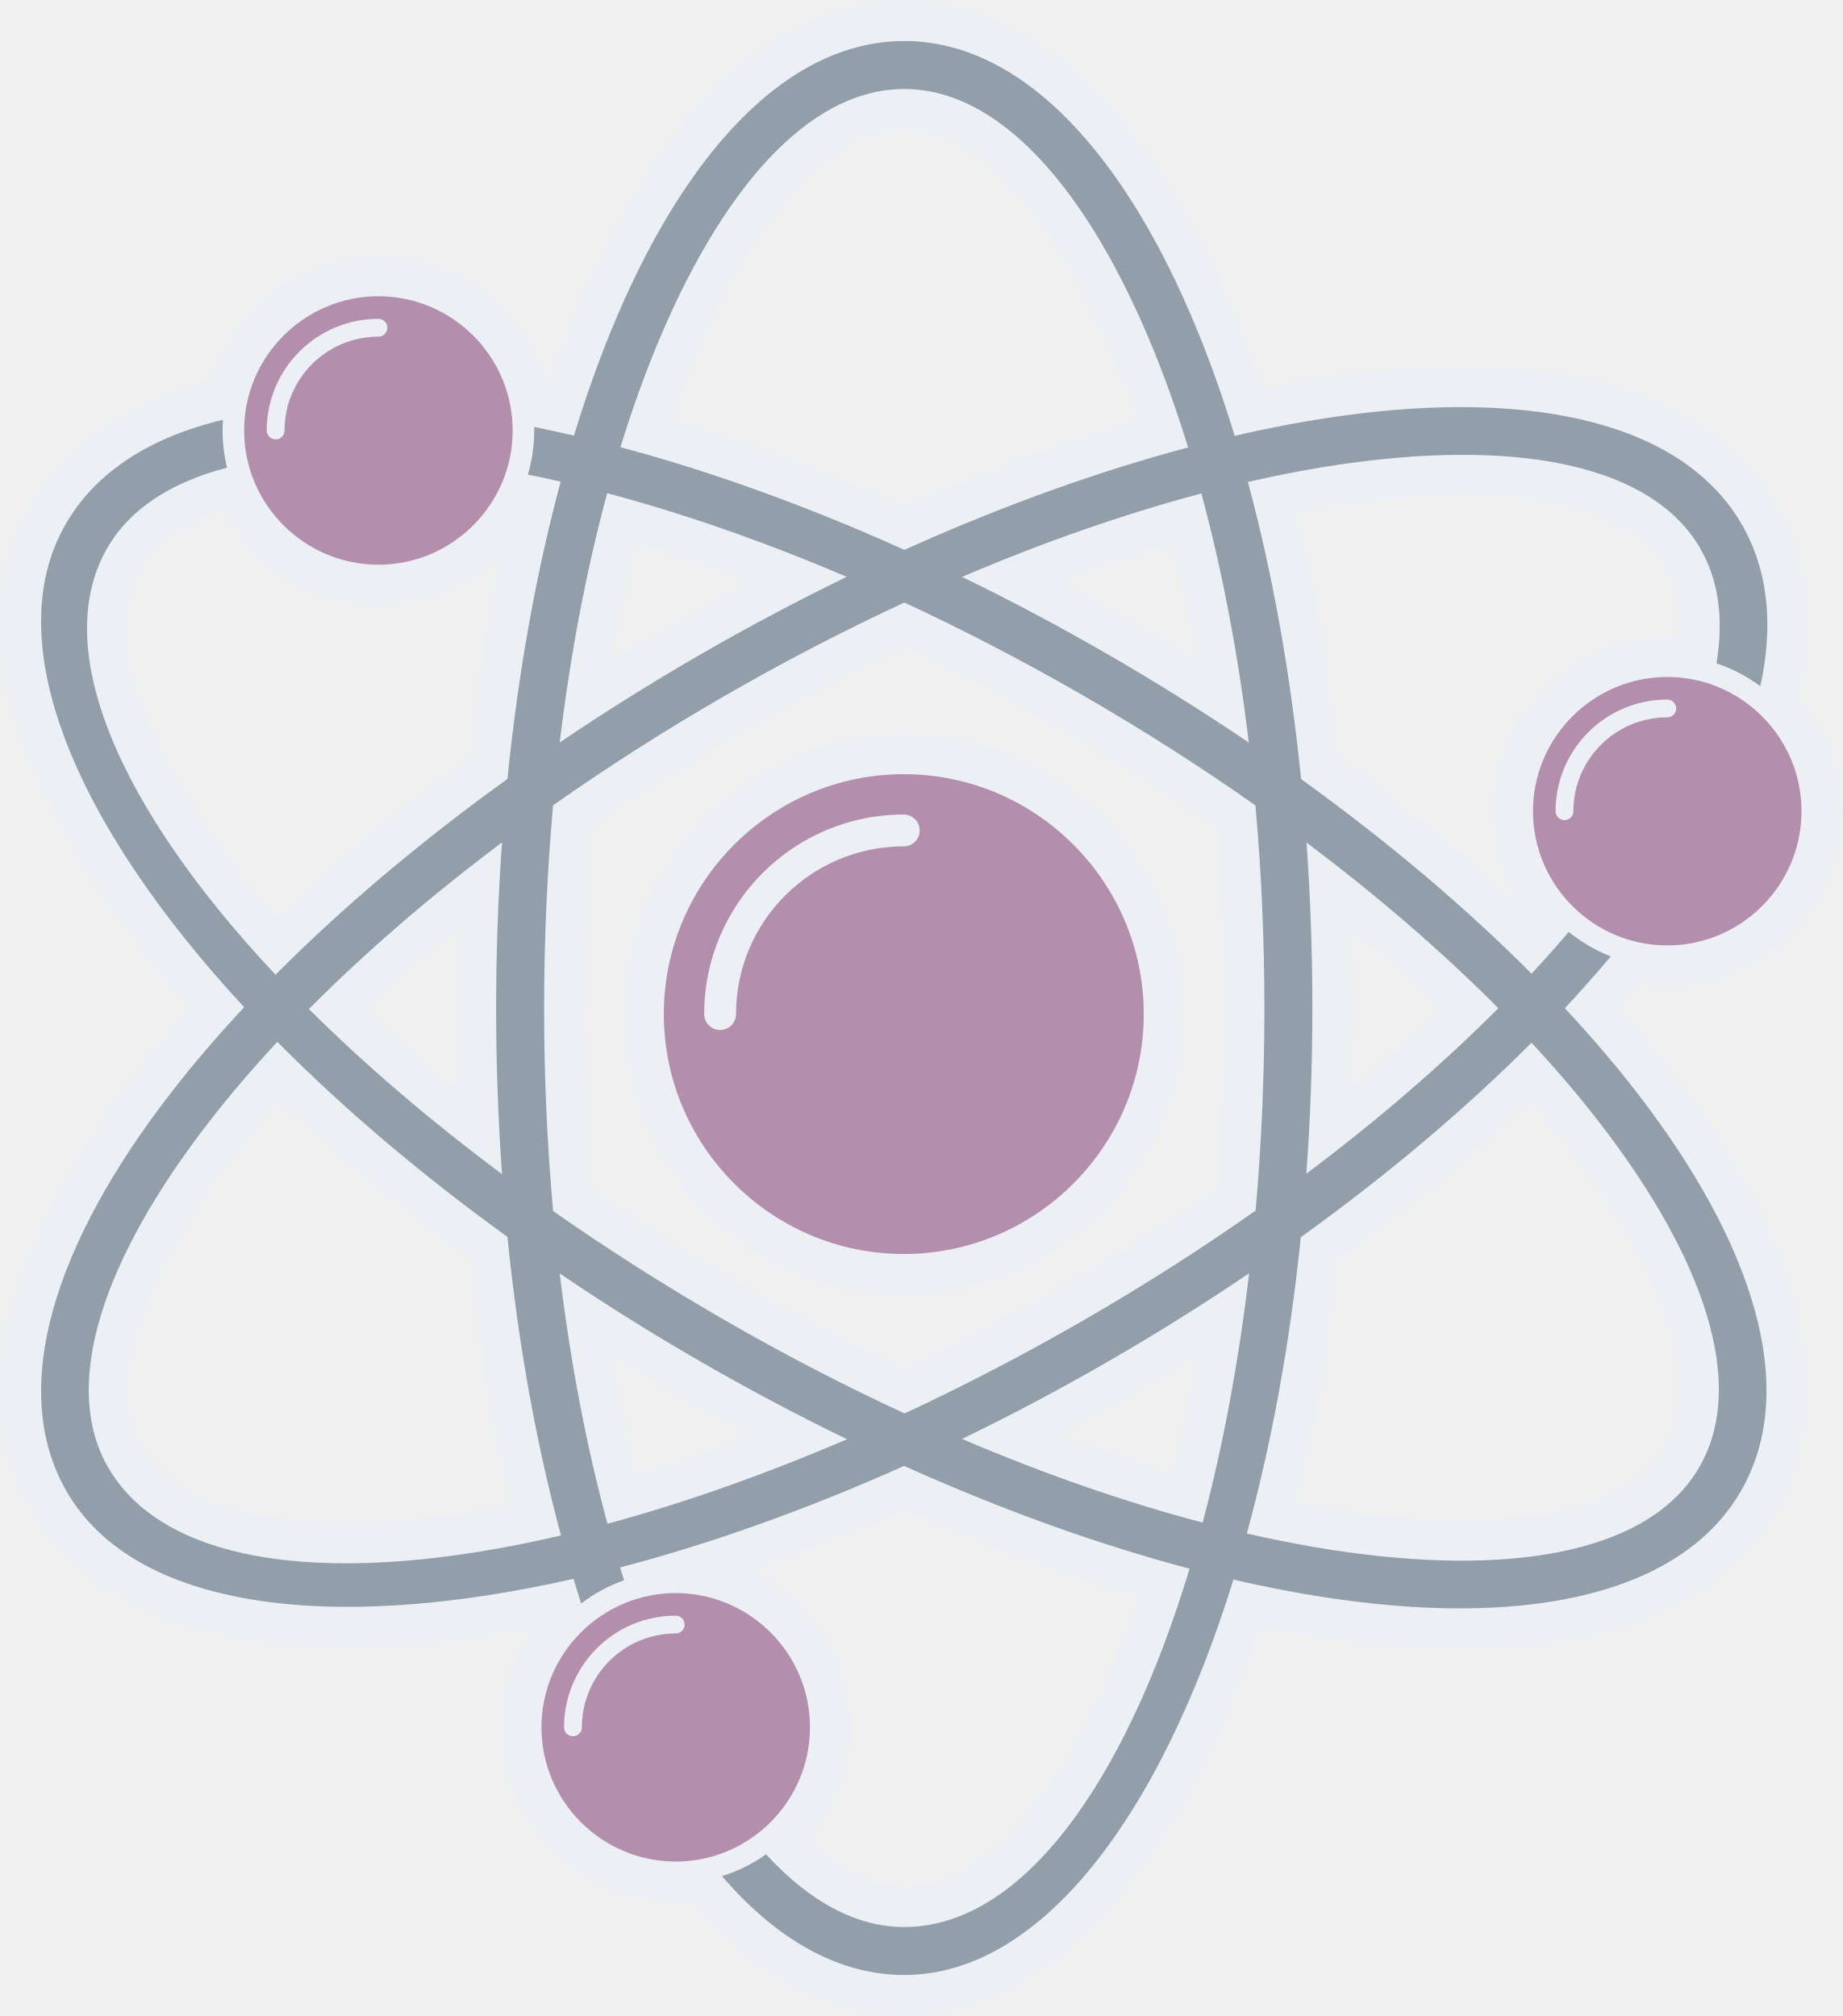
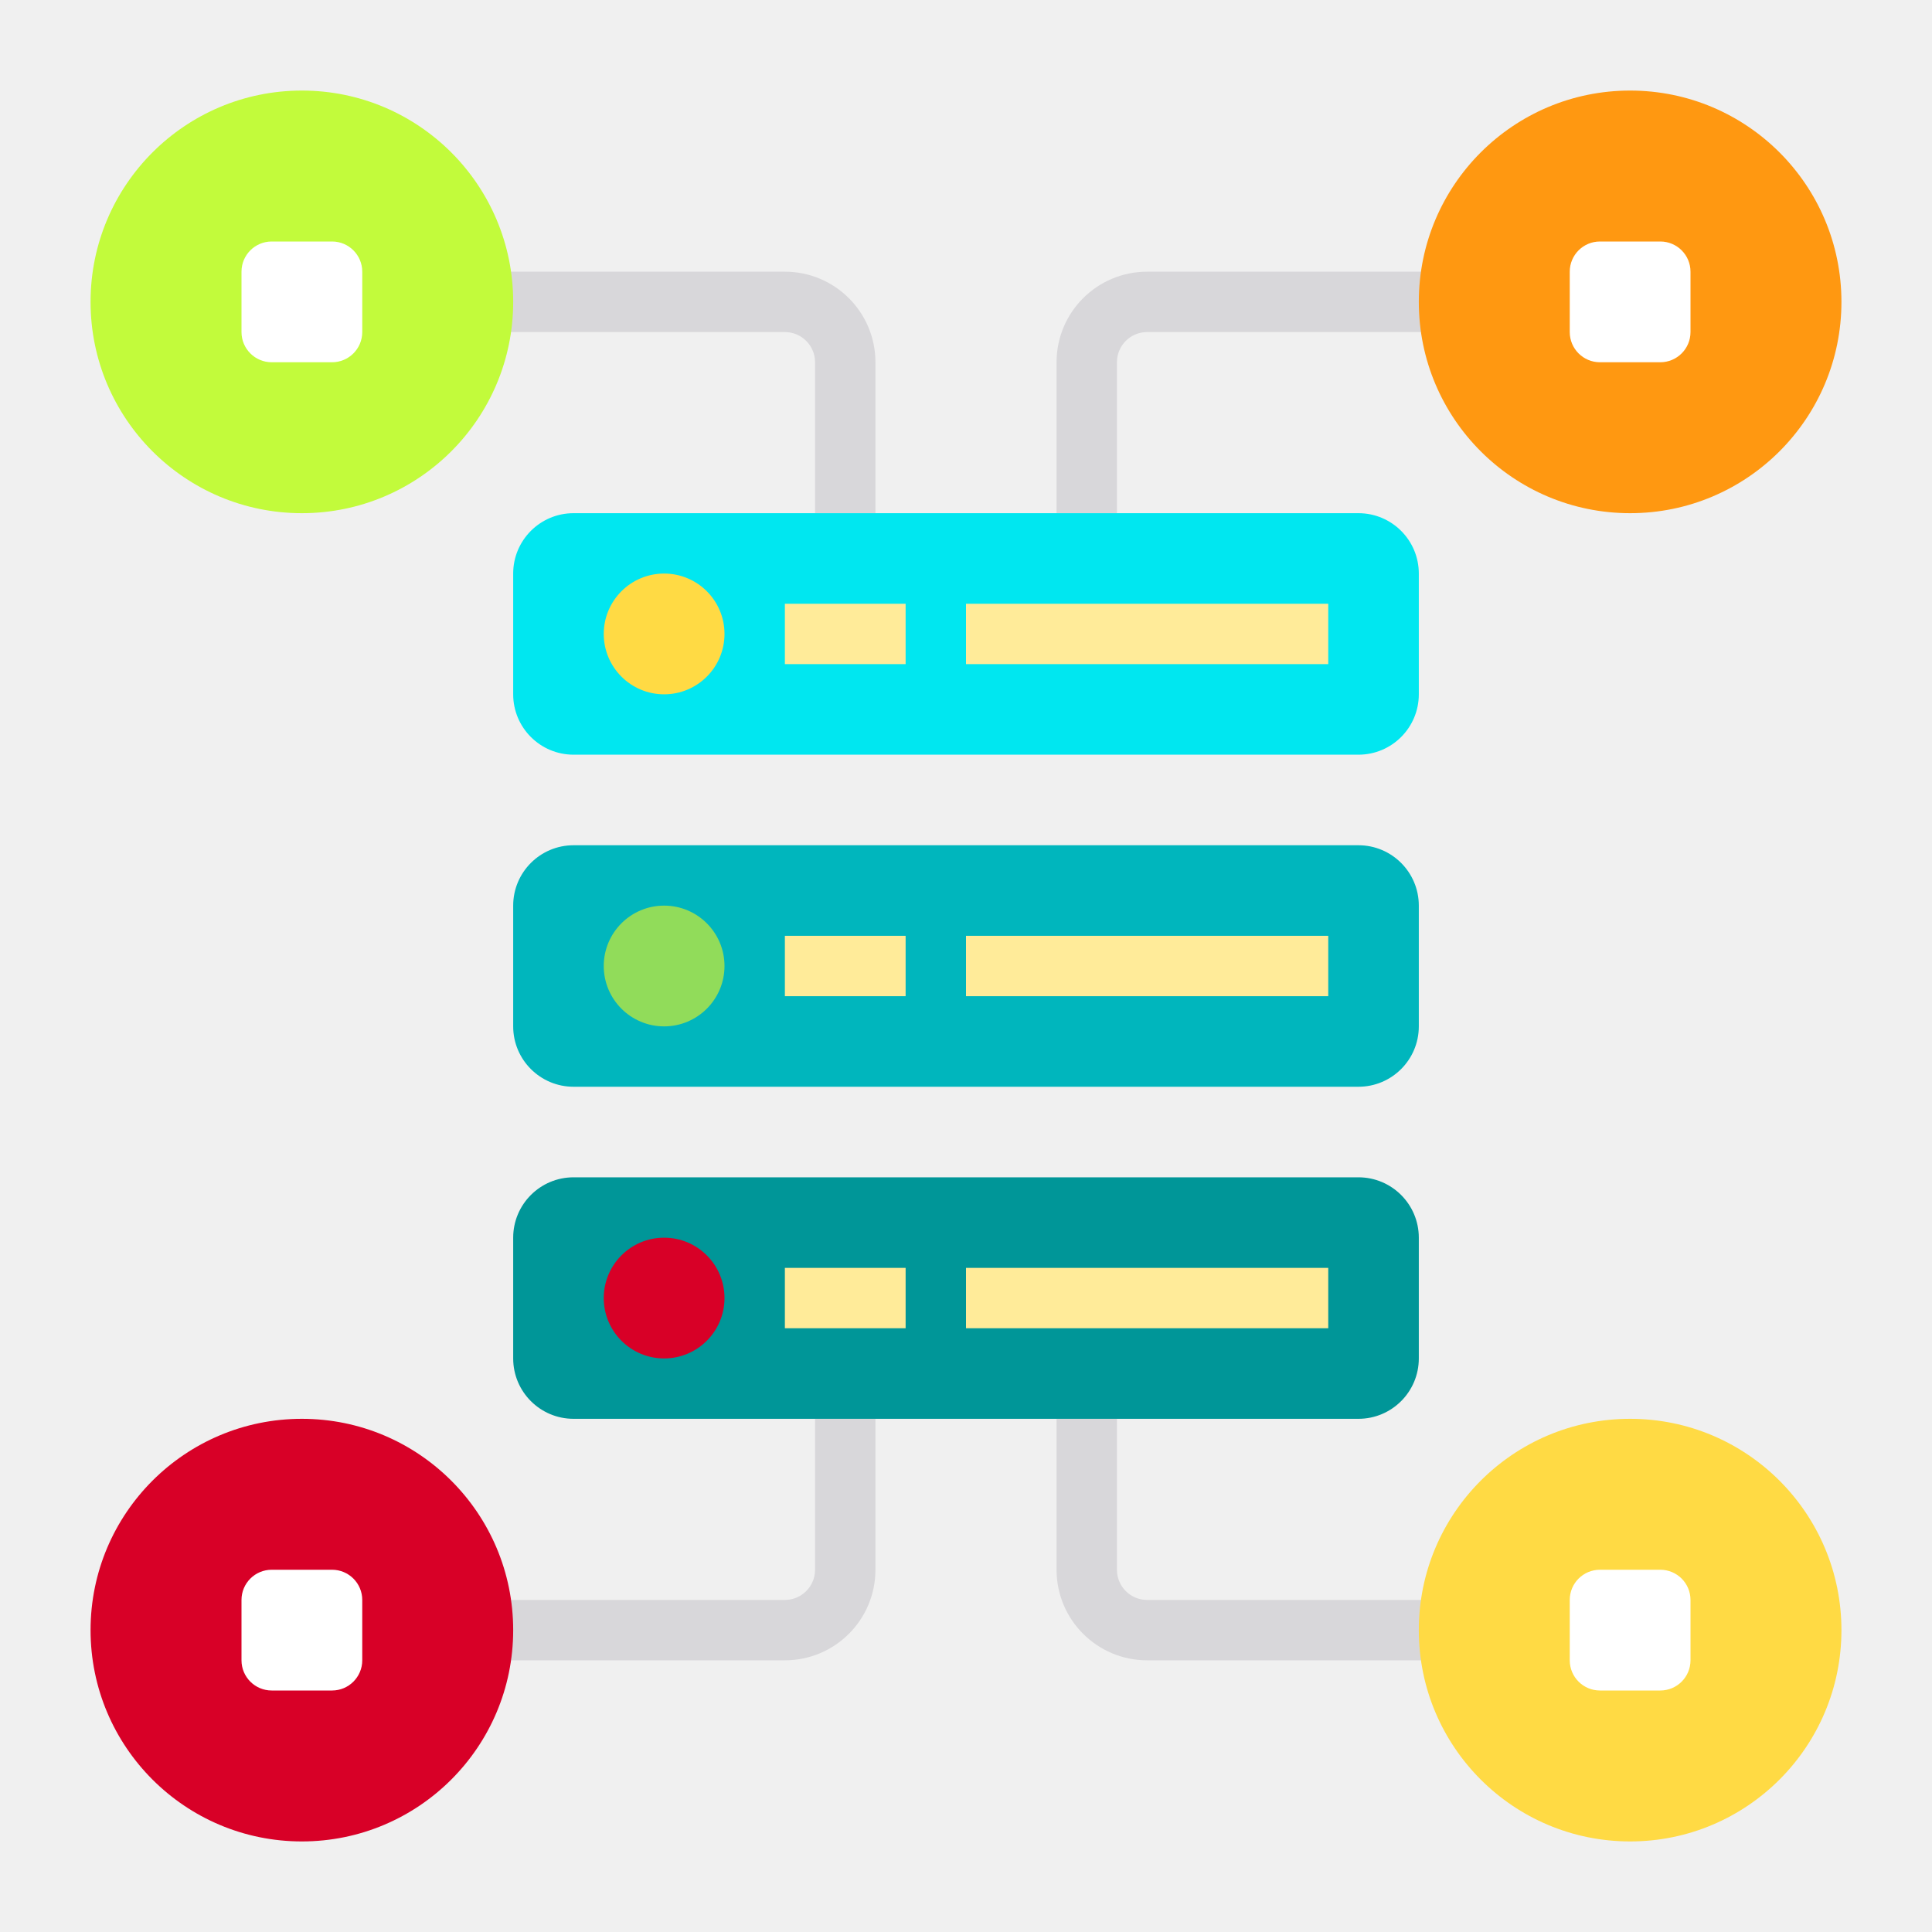
- <svg xmlns="http://www.w3.org/2000/svg" width="118.805mm" height="130.016mm" viewBox="0 0 118.805 130.016" version="1.1" id="svg166">
-   <defs id="defs163" />
-   <g id="layer1" transform="translate(-15.52858,-3.111142)">
-     <g id="g129" transform="matrix(0.2645833,0,0,0.2645833,-396.8797,-88.56434)">
-       <g id="g101">
-         <path class="jp-icon-accent0" fill="#eceff4" d="m 1953.565,592.249 c 1.711,-1.937 3.375,-3.872 4.993,-5.796 2.106,0.321 4.264,0.488 6.458,0.488 23.556,0 42.72,-19.164 42.72,-42.72 0,-10.633 -3.913,-20.362 -10.364,-27.847 l 0.104,-0.474 c 3.872,-17.731 1.98,-33.396 -5.621,-46.56 -15.934,-27.6 -54.041,-38.757 -107.296,-31.424 -5.885,0.811 -11.98,1.854 -18.211,3.115 -2.022,-6.019 -4.168,-11.821 -6.411,-17.33 -20.275,-49.79 -48.993,-77.211 -80.862,-77.211 -31.87,0 -60.588,27.421 -80.863,77.211 -2.127,5.223 -4.164,10.722 -6.096,16.419 -4.967,-18.089 -21.547,-31.422 -41.192,-31.422 -19.339,0 -35.709,12.921 -40.952,30.582 -20.582,5.076 -35.354,15.138 -43.896,29.933 -17.532,30.366 -3.433,74.802 38.646,122.757 -4.274,4.833 -8.291,9.666 -11.996,14.435 -32.98,42.454 -42.368,81.035 -26.434,108.634 17.153,29.709 61.133,39.917 121.644,28.666 -4.59,6.809 -7.272,15.005 -7.272,23.816 0,23.556 19.164,42.72 42.72,42.72 1.178,0 2.341,-0.061 3.495,-0.155 l 0.198,0.231 c 15.521,18.039 33.503,27.573 51.999,27.573 35.035,0 66.45,-34.368 86.941,-94.69 6.269,1.271 12.404,2.323 18.326,3.138 53.256,7.334 91.362,-3.824 107.297,-31.424 15.935,-27.601 6.546,-66.181 -26.435,-108.634 -3.604,-4.638 -7.5,-9.335 -11.64,-14.031 z m -174.491,213.952 c -7.585,0 -15.325,-3.75 -23.057,-11.155 6.285,-7.44 10.084,-17.044 10.084,-27.524 0,-16.817 -9.771,-31.39 -23.931,-38.354 12.144,-4.178 24.46,-8.989 36.862,-14.42 19.316,8.499 38.389,15.521 56.878,20.945 -14.917,43.761 -36.287,70.508 -56.836,70.508 z M 1650.923,494.138 c 11.576,0 22.085,-4.635 29.786,-12.138 -3.338,15.561 -5.963,31.909 -7.814,48.884 -17.026,12.475 -32.655,25.479 -46.613,38.786 -30.527,-34.856 -43.052,-66.79 -32.764,-84.61 3.578,-6.196 10.152,-10.853 19.551,-13.878 7.144,13.63 21.427,22.956 37.854,22.956 z m 57.219,12.966 c 1.624,-9.649 3.524,-19.002 5.691,-28 8.871,2.627 17.915,5.663 27.074,9.084 -5.557,2.972 -11.088,6.047 -16.563,9.207 -5.45,3.148 -10.862,6.39 -16.202,9.709 z m 70.964,-37.537 c -19.147,-8.445 -38.077,-15.445 -56.451,-20.878 1.563,-4.522 3.201,-8.889 4.899,-13.058 14.868,-36.51 33.646,-57.45 51.52,-57.45 17.874,0 36.651,20.939 51.52,57.449 1.705,4.188 3.35,8.574 4.919,13.113 -18.355,5.416 -37.267,12.397 -56.407,20.824 z m 54.48,27.703 c -5.382,-3.107 -10.818,-6.131 -16.281,-9.056 9.146,-3.41 18.173,-6.433 27.026,-9.05 2.162,8.983 4.06,18.32 5.68,27.951 -5.407,-3.362 -10.892,-6.65 -16.425,-9.845 z m 54.643,76.083 c 7.513,6.213 14.635,12.519 21.316,18.875 -6.686,6.351 -13.809,12.648 -21.326,18.855 0.208,-6.285 0.313,-12.596 0.313,-18.893 0,-6.284 -0.101,-12.575 -0.303,-18.837 z m 79.474,-71.758 c -0.889,-0.056 -1.783,-0.093 -2.687,-0.093 -23.556,0 -42.72,19.164 -42.72,42.72 0,8.338 2.41,16.119 6.557,22.701 -13.182,-12.334 -27.774,-24.401 -43.591,-36.001 -2.27,-20.813 -5.683,-40.707 -10.175,-59.33 4.73,-0.915 9.349,-1.684 13.811,-2.298 39.055,-5.378 66.576,0.414 75.512,15.892 2.602,4.506 3.686,10.02 3.293,16.409 z m -297.781,71.703 c -0.204,6.289 -0.307,12.598 -0.307,18.892 0,6.376 0.105,12.766 0.314,19.13 -7.622,-6.237 -14.837,-12.554 -21.6,-18.914 6.764,-6.435 13.977,-12.819 21.593,-19.108 z m 54.206,113.56 c 5.583,3.224 11.23,6.36 16.907,9.391 -9.199,3.47 -18.272,6.55 -27.154,9.218 -2.187,-9.054 -4.103,-18.47 -5.737,-28.19 5.274,3.28 10.611,6.479 15.984,9.581 z m 55.016,-6.886 c -13.139,-6.219 -26.296,-13.123 -39.171,-20.557 -12.688,-7.325 -25.082,-15.141 -36.905,-23.27 -1.17,-14.392 -1.763,-29.155 -1.763,-43.955 0,-14.761 0.591,-29.502 1.757,-43.889 11.851,-8.186 24.321,-16.066 37.128,-23.46 12.801,-7.39 25.869,-14.253 38.912,-20.437 12.926,6.137 25.903,12.958 38.64,20.312 12.884,7.439 25.429,15.371 37.351,23.613 1.162,14.35 1.75,29.083 1.75,43.862 0,14.755 -0.576,29.486 -1.717,43.861 -11.88,8.207 -24.362,16.096 -37.167,23.489 -12.784,7.379 -25.821,14.241 -38.815,20.431 z m -152.4,-65.073 c 13.84,13.244 29.313,26.167 46.147,38.542 2.286,20.972 5.73,41.001 10.269,59.733 -45.33,8.947 -79.156,3.808 -89.426,-13.979 -8.937,-15.479 -0.191,-42.211 23.994,-73.343 2.805,-3.61 5.821,-7.273 9.016,-10.953 z m 217.843,90.331 c -8.923,-2.625 -18.025,-5.664 -27.251,-9.097 5.53,-2.954 11.03,-6.01 16.469,-9.149 5.511,-3.182 10.976,-6.458 16.362,-9.807 -1.591,9.675 -3.454,19.046 -5.58,28.053 z m 40.598,-51.686 c 16.888,-12.369 32.402,-25.261 46.278,-38.452 3.091,3.57 6.014,7.126 8.738,10.634 24.185,31.132 32.93,57.864 23.993,73.342 -8.937,15.48 -36.462,21.273 -75.513,15.893 -4.462,-0.614 -9.082,-1.383 -13.814,-2.299 4.553,-18.583 8.013,-38.405 10.318,-59.118 z" id="path97" />
-         <path class="jp-icon-accent0" fill="#eceff4" d="m 1778.96,525.194 c -37.76,0 -68.479,30.72 -68.479,68.48 0,37.76 30.72,68.48 68.479,68.48 37.761,0 68.48,-30.72 68.48,-68.48 0,-37.76 -30.719,-68.48 -68.48,-68.48 z" id="path99" />
-       </g>
-       <path class="jp-icon3" fill="#929eaa" d="m 1983.194,474.341 c 6.462,11.19 7.748,24.609 4.512,39.426 -3.21,-2.396 -6.81,-4.296 -10.689,-5.587 1.786,-10.648 0.592,-20.136 -3.945,-27.995 -11.615,-20.118 -43.458,-26.595 -85.537,-20.799 -7.916,1.09 -16.173,2.623 -24.711,4.579 5.895,21.867 10.329,46.288 12.958,72.426 21.299,15.349 40.207,31.397 56.17,47.433 3.167,-3.405 6.187,-6.802 9.06,-10.185 3.053,2.494 6.5,4.522 10.234,5.977 -3.51,4.19 -7.239,8.403 -11.182,12.625 6.306,6.767 12.067,13.51 17.243,20.173 29.048,37.391 39.902,72.852 25.672,97.5 -14.23,24.648 -50.367,32.978 -97.272,26.518 -8.457,-1.165 -17.283,-2.811 -26.41,-4.924 -18.101,58.437 -47.296,96.383 -80.222,96.383 -16.076,0 -31.137,-8.66 -44.419,-24.096 3.883,-1.206 7.499,-3.017 10.736,-5.324 10.451,11.404 21.845,17.729 33.683,17.729 28.306,0 53.485,-34.232 69.535,-87.346 -21.986,-5.816 -45.479,-14.209 -69.566,-25.049 -23.915,10.717 -47.28,19.004 -69.223,24.751 0.321,1.049 0.645,2.093 0.973,3.128 -3.792,1.334 -7.311,3.251 -10.445,5.647 -0.642,-1.973 -1.27,-3.975 -1.885,-5.999 -59.626,13.519 -107.055,7.21 -123.512,-21.293 -14.229,-24.647 -3.376,-60.109 25.671,-97.499 5.271,-6.783 11.149,-13.651 17.591,-20.542 -41.636,-44.937 -59.957,-89.244 -43.479,-117.785 7.385,-12.792 20.676,-21.185 38.305,-25.4 -0.058,0.861 -0.092,1.729 -0.092,2.604 0,3.123 0.382,6.159 1.093,9.063 -13.577,3.546 -23.664,10.021 -29.182,19.578 -14.169,24.541 2.94,63.514 40.997,104.018 16.046,-16.133 35.074,-32.281 56.52,-47.719 2.632,-26.155 7.072,-50.59 12.974,-72.465 -2.691,-0.619 -5.357,-1.198 -7.991,-1.73 1.003,-3.407 1.542,-7.013 1.542,-10.743 0,-0.287 0,-0.571 -0.01,-0.855 3.188,0.638 6.419,1.339 9.688,2.096 2.721,-8.905 5.694,-17.323 8.896,-25.187 17.858,-43.852 43.141,-70.982 71.602,-70.982 28.461,0 53.743,27.13 71.601,70.982 3.21,7.883 6.193,16.323 8.921,25.254 9.098,-2.104 17.896,-3.744 26.327,-4.905 46.902,-6.459 83.039,1.871 97.268,26.519 z m -106.085,77.527 c 0.936,13.101 1.423,26.576 1.423,40.322 0,13.77 -0.501,27.259 -1.458,40.382 17.557,-13.17 33.27,-26.77 46.779,-40.337 -13.494,-13.576 -29.194,-27.186 -46.744,-40.367 z m 54.834,48.783 c -15.986,16.03 -34.915,32.073 -56.229,47.412 -2.671,26.032 -7.169,50.37 -13.149,72.216 8.553,1.961 16.824,3.497 24.753,4.589 42.079,5.796 73.922,-0.681 85.537,-20.799 11.615,-20.118 1.302,-50.933 -24.756,-84.477 -4.858,-6.252 -10.255,-12.582 -16.156,-18.941 z m -80.15,116.971 c 4.903,-18.477 8.753,-38.919 11.331,-60.77 -10.912,7.388 -22.375,14.574 -34.32,21.472 -11.912,6.877 -23.833,13.183 -35.663,18.909 20.307,8.659 40.052,15.482 58.652,20.389 z m -86.664,-20.321 c -11.936,-5.786 -23.973,-12.158 -36,-19.103 -11.846,-6.839 -23.202,-13.971 -34.021,-21.309 2.645,21.919 6.598,42.442 11.637,61.014 18.479,-4.996 38.141,-11.895 58.384,-20.602 z m -82.756,-49.323 c -21.244,-15.339 -40.113,-31.417 -56.073,-47.536 -6.021,6.47 -11.525,12.914 -16.469,19.277 -26.059,33.543 -36.372,64.358 -24.757,84.477 14.149,24.505 56.356,29.198 110.352,16.559 -5.943,-21.956 -10.408,-46.501 -13.053,-72.777 z m -48.385,-55.528 c 13.578,13.499 29.398,27.068 47.068,40.236 -0.946,-13.156 -1.441,-26.688 -1.441,-40.496 0,-13.761 0.493,-27.25 1.432,-40.364 -17.68,13.264 -33.486,26.961 -47.059,40.624 z m 59.518,49.231 c 12.993,9.104 26.855,17.958 41.467,26.394 14.803,8.547 29.602,16.202 44.186,22.943 14.448,-6.726 29.117,-14.341 43.8,-22.818 14.718,-8.497 28.674,-17.432 41.74,-26.635 1.401,-15.888 2.145,-32.409 2.145,-49.375 0,-16.966 -0.754,-33.49 -2.187,-49.38 -13.116,-9.245 -27.131,-18.219 -41.915,-26.754 -14.618,-8.44 -29.229,-16.016 -43.637,-22.696 -14.495,6.711 -29.203,14.327 -43.914,22.821 -14.702,8.488 -28.64,17.408 -41.692,26.599 -1.434,15.899 -2.192,32.435 -2.192,49.411 -10e-4,17.005 0.759,33.565 2.199,49.49 z m 71.544,-154.587 c -20.198,-8.638 -39.847,-15.459 -58.369,-20.389 -5.008,18.506 -8.939,38.94 -11.572,60.766 10.889,-7.369 22.319,-14.535 34.236,-21.415 11.928,-6.887 23.867,-13.213 35.705,-18.962 z m -55.132,-31.602 c 21.884,5.843 45.244,14.223 69.186,25.023 23.933,-10.779 47.279,-19.14 69.147,-24.962 -2.575,-8.374 -5.382,-16.292 -8.396,-23.693 -16.021,-39.34 -37.551,-63.678 -60.781,-63.678 -23.23,0 -44.761,24.338 -60.781,63.678 -3.007,7.383 -5.807,15.281 -8.375,23.632 z m 83.242,31.612 c 11.748,5.713 23.59,11.993 35.427,18.826 11.996,6.927 23.505,14.143 34.459,21.563 -2.63,-21.808 -6.559,-42.229 -11.56,-60.724 -18.506,4.915 -38.138,11.719 -58.326,20.335 z" id="path103" />
-       <g id="g109">
-         <path fill-rule="evenodd" clip-rule="evenodd" fill="#b48ead" d="m 1650.924,484.138 c 18.021,0 32.72,-14.698 32.72,-32.719 0,-18.022 -14.698,-32.72 -32.72,-32.72 -18.022,0 -32.72,14.698 -32.72,32.72 0,18.021 14.698,32.719 32.72,32.719 z" id="path105" />
-         <path fill="#eceff4" d="m 1628.05,451.419 c 0,1.197 -0.972,2.169 -2.171,2.169 -1.197,0 -2.17,-0.972 -2.17,-2.169 0,-7.514 3.049,-14.32 7.972,-19.243 4.923,-4.923 11.729,-7.971 19.243,-7.971 1.197,0 2.169,0.972 2.169,2.169 0,1.2 -0.972,2.171 -2.169,2.171 -6.317,0 -12.036,2.561 -16.174,6.7 -4.14,4.138 -6.7,9.857 -6.7,16.174 z" id="path107" />
-       </g>
-       <g id="g115">
-         <path fill-rule="evenodd" clip-rule="evenodd" fill="#b48ead" d="m 1965.018,576.94 c 18.021,0 32.719,-14.698 32.719,-32.719 0,-18.021 -14.697,-32.72 -32.719,-32.72 -18.022,0 -32.721,14.698 -32.721,32.72 0,18.022 14.699,32.719 32.721,32.719 z" id="path111" />
-         <path fill="#eceff4" d="m 1942.144,544.221 c 0,1.198 -0.972,2.169 -2.171,2.169 -1.197,0 -2.17,-0.971 -2.17,-2.169 0,-7.514 3.049,-14.32 7.972,-19.243 4.923,-4.923 11.729,-7.971 19.243,-7.971 1.197,0 2.168,0.972 2.168,2.169 0,1.199 -0.971,2.171 -2.168,2.171 -6.317,0 -12.036,2.561 -16.174,6.7 -4.14,4.139 -6.7,9.857 -6.7,16.174 z" id="path113" />
-       </g>
-       <g id="g121">
-         <path fill-rule="evenodd" clip-rule="evenodd" fill="#b48ead" d="m 1723.382,800.242 c 18.022,0 32.72,-14.698 32.72,-32.72 0,-18.021 -14.697,-32.719 -32.72,-32.719 -18.021,0 -32.72,14.698 -32.72,32.719 0,18.022 14.699,32.72 32.72,32.72 z" id="path117" />
-         <path fill="#eceff4" d="m 1700.509,767.522 c 0,1.198 -0.973,2.169 -2.171,2.169 -1.197,0 -2.17,-0.972 -2.17,-2.169 0,-7.514 3.049,-14.32 7.972,-19.243 4.923,-4.923 11.729,-7.971 19.242,-7.971 1.198,0 2.169,0.972 2.169,2.169 0,1.199 -0.971,2.171 -2.169,2.171 -6.316,0 -12.035,2.561 -16.173,6.7 -4.14,4.138 -6.7,9.857 -6.7,16.174 z" id="path119" />
-       </g>
-       <g id="g127">
-         <path fill-rule="evenodd" clip-rule="evenodd" fill="#b48ead" d="m 1778.961,652.153 c 32.209,0 58.479,-26.27 58.479,-58.479 0,-32.209 -26.271,-58.479 -58.479,-58.479 -32.21,0 -58.48,26.27 -58.48,58.479 -10e-4,32.21 26.27,58.479 58.48,58.479 z" id="path123" />
-         <path fill="#eceff4" d="m 1738.079,593.674 c 0,2.141 -1.737,3.877 -3.882,3.877 -2.139,0 -3.877,-1.736 -3.877,-3.877 0,-13.43 5.448,-25.594 14.248,-34.392 8.799,-8.8 20.963,-14.248 34.393,-14.248 2.141,0 3.876,1.737 3.876,3.876 0,2.145 -1.735,3.882 -3.876,3.882 -11.291,0 -21.512,4.577 -28.907,11.975 -7.398,7.396 -11.975,17.616 -11.975,28.907 z" id="path125" />
-       </g>
-     </g>
+ <svg xmlns="http://www.w3.org/2000/svg" viewBox="0 0 64 64">
+   <g id="data-technology-manage-20" data-name="data-technology-manage">
+     <path d="M29,17H27V12a1,1,0,0,0-1-1H16V9H26a3,3,0,0,1,3,3Z" style="fill:#d8d7da" />
+     <path d="M37,17H35V12a3,3,0,0,1,3-3H48v2H38a1,1,0,0,0-1,1Z" style="fill:#d8d7da" />
+     <path d="M48,55H38a3,3,0,0,1-3-3V47h2v5a1,1,0,0,0,1,1H48Z" style="fill:#d8d7da" />
+     <path d="M26,55H16V53H26a1,1,0,0,0,1-1V47h2v5A3,3,0,0,1,26,55Z" style="fill:#d8d7da" />
+     <circle cx="10" cy="54" r="7" style="fill:#d80027" />
+     <circle cx="54" cy="54" r="7" style="fill:#ffda44" />
+     <circle cx="10" cy="10" r="7" style="fill:#c2fb3b" />
+     <circle cx="54" cy="10" r="7" style="fill:#ff9811" />
+     <rect x="17" y="28" width="30" height="8" rx="2" style="fill:#00b6bd" />
+     <rect x="17" y="39" width="30" height="8" rx="2" style="fill:#009698" />
+     <rect x="17" y="17" width="30" height="8" rx="2" style="fill:#00e7f0" />
+     <circle cx="22" cy="21" r="2" style="fill:#ffda44" />
+     <circle cx="22" cy="32" r="2" style="fill:#91dc5a" />
+     <circle cx="22" cy="43" r="2" style="fill:#d80027" />
+     <rect x="26" y="42" width="4" height="2" style="fill:#ffeb99" />
+     <rect x="32" y="42" width="12" height="2" style="fill:#ffeb99" />
+     <rect x="26" y="31" width="4" height="2" style="fill:#ffeb99" />
+     <rect x="32" y="31" width="12" height="2" style="fill:#ffeb99" />
+     <rect x="26" y="20" width="4" height="2" style="fill:#ffeb99" />
+     <rect x="32" y="20" width="12" height="2" style="fill:#ffeb99" />
+     <rect x="8" y="8" width="4" height="4" rx="1" style="fill:#fff" />
+     <rect x="8" y="52" width="4" height="4" rx="1" style="fill:#fff" />
+     <rect x="52" y="52" width="4" height="4" rx="1" style="fill:#fff" />
+     <rect x="52" y="8" width="4" height="4" rx="1" style="fill:#fff" />
  </g>
</svg>
